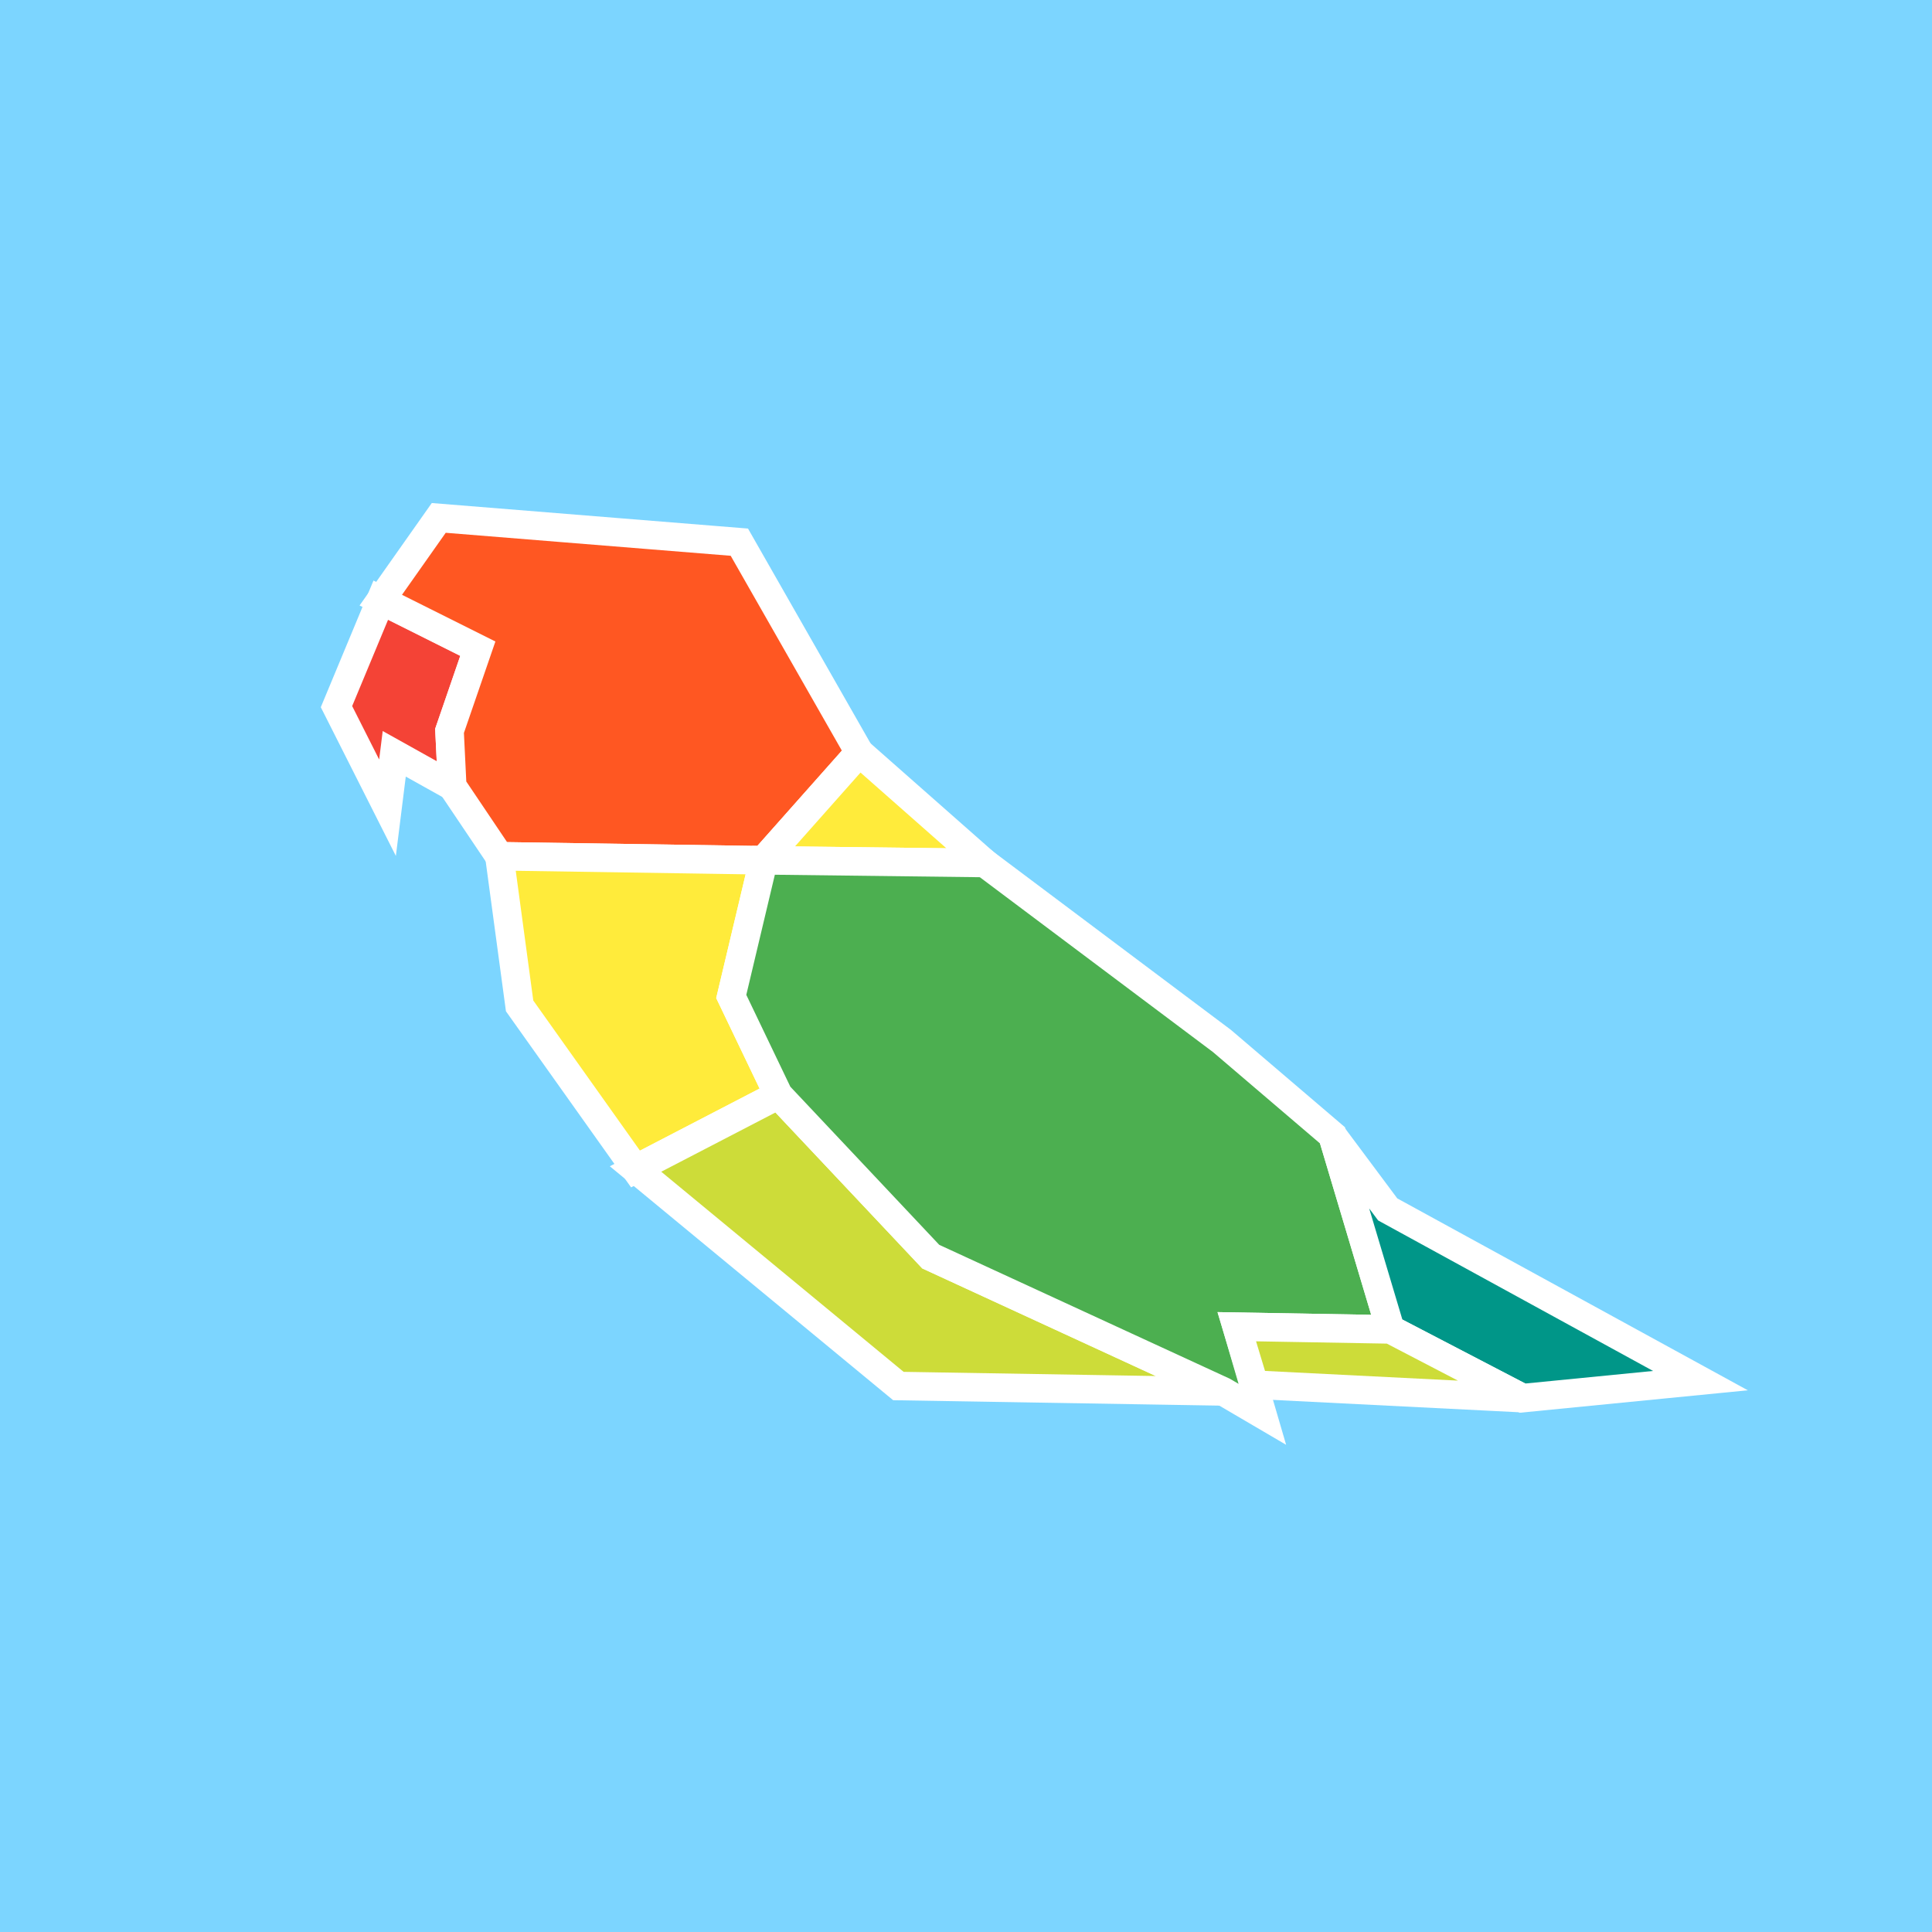
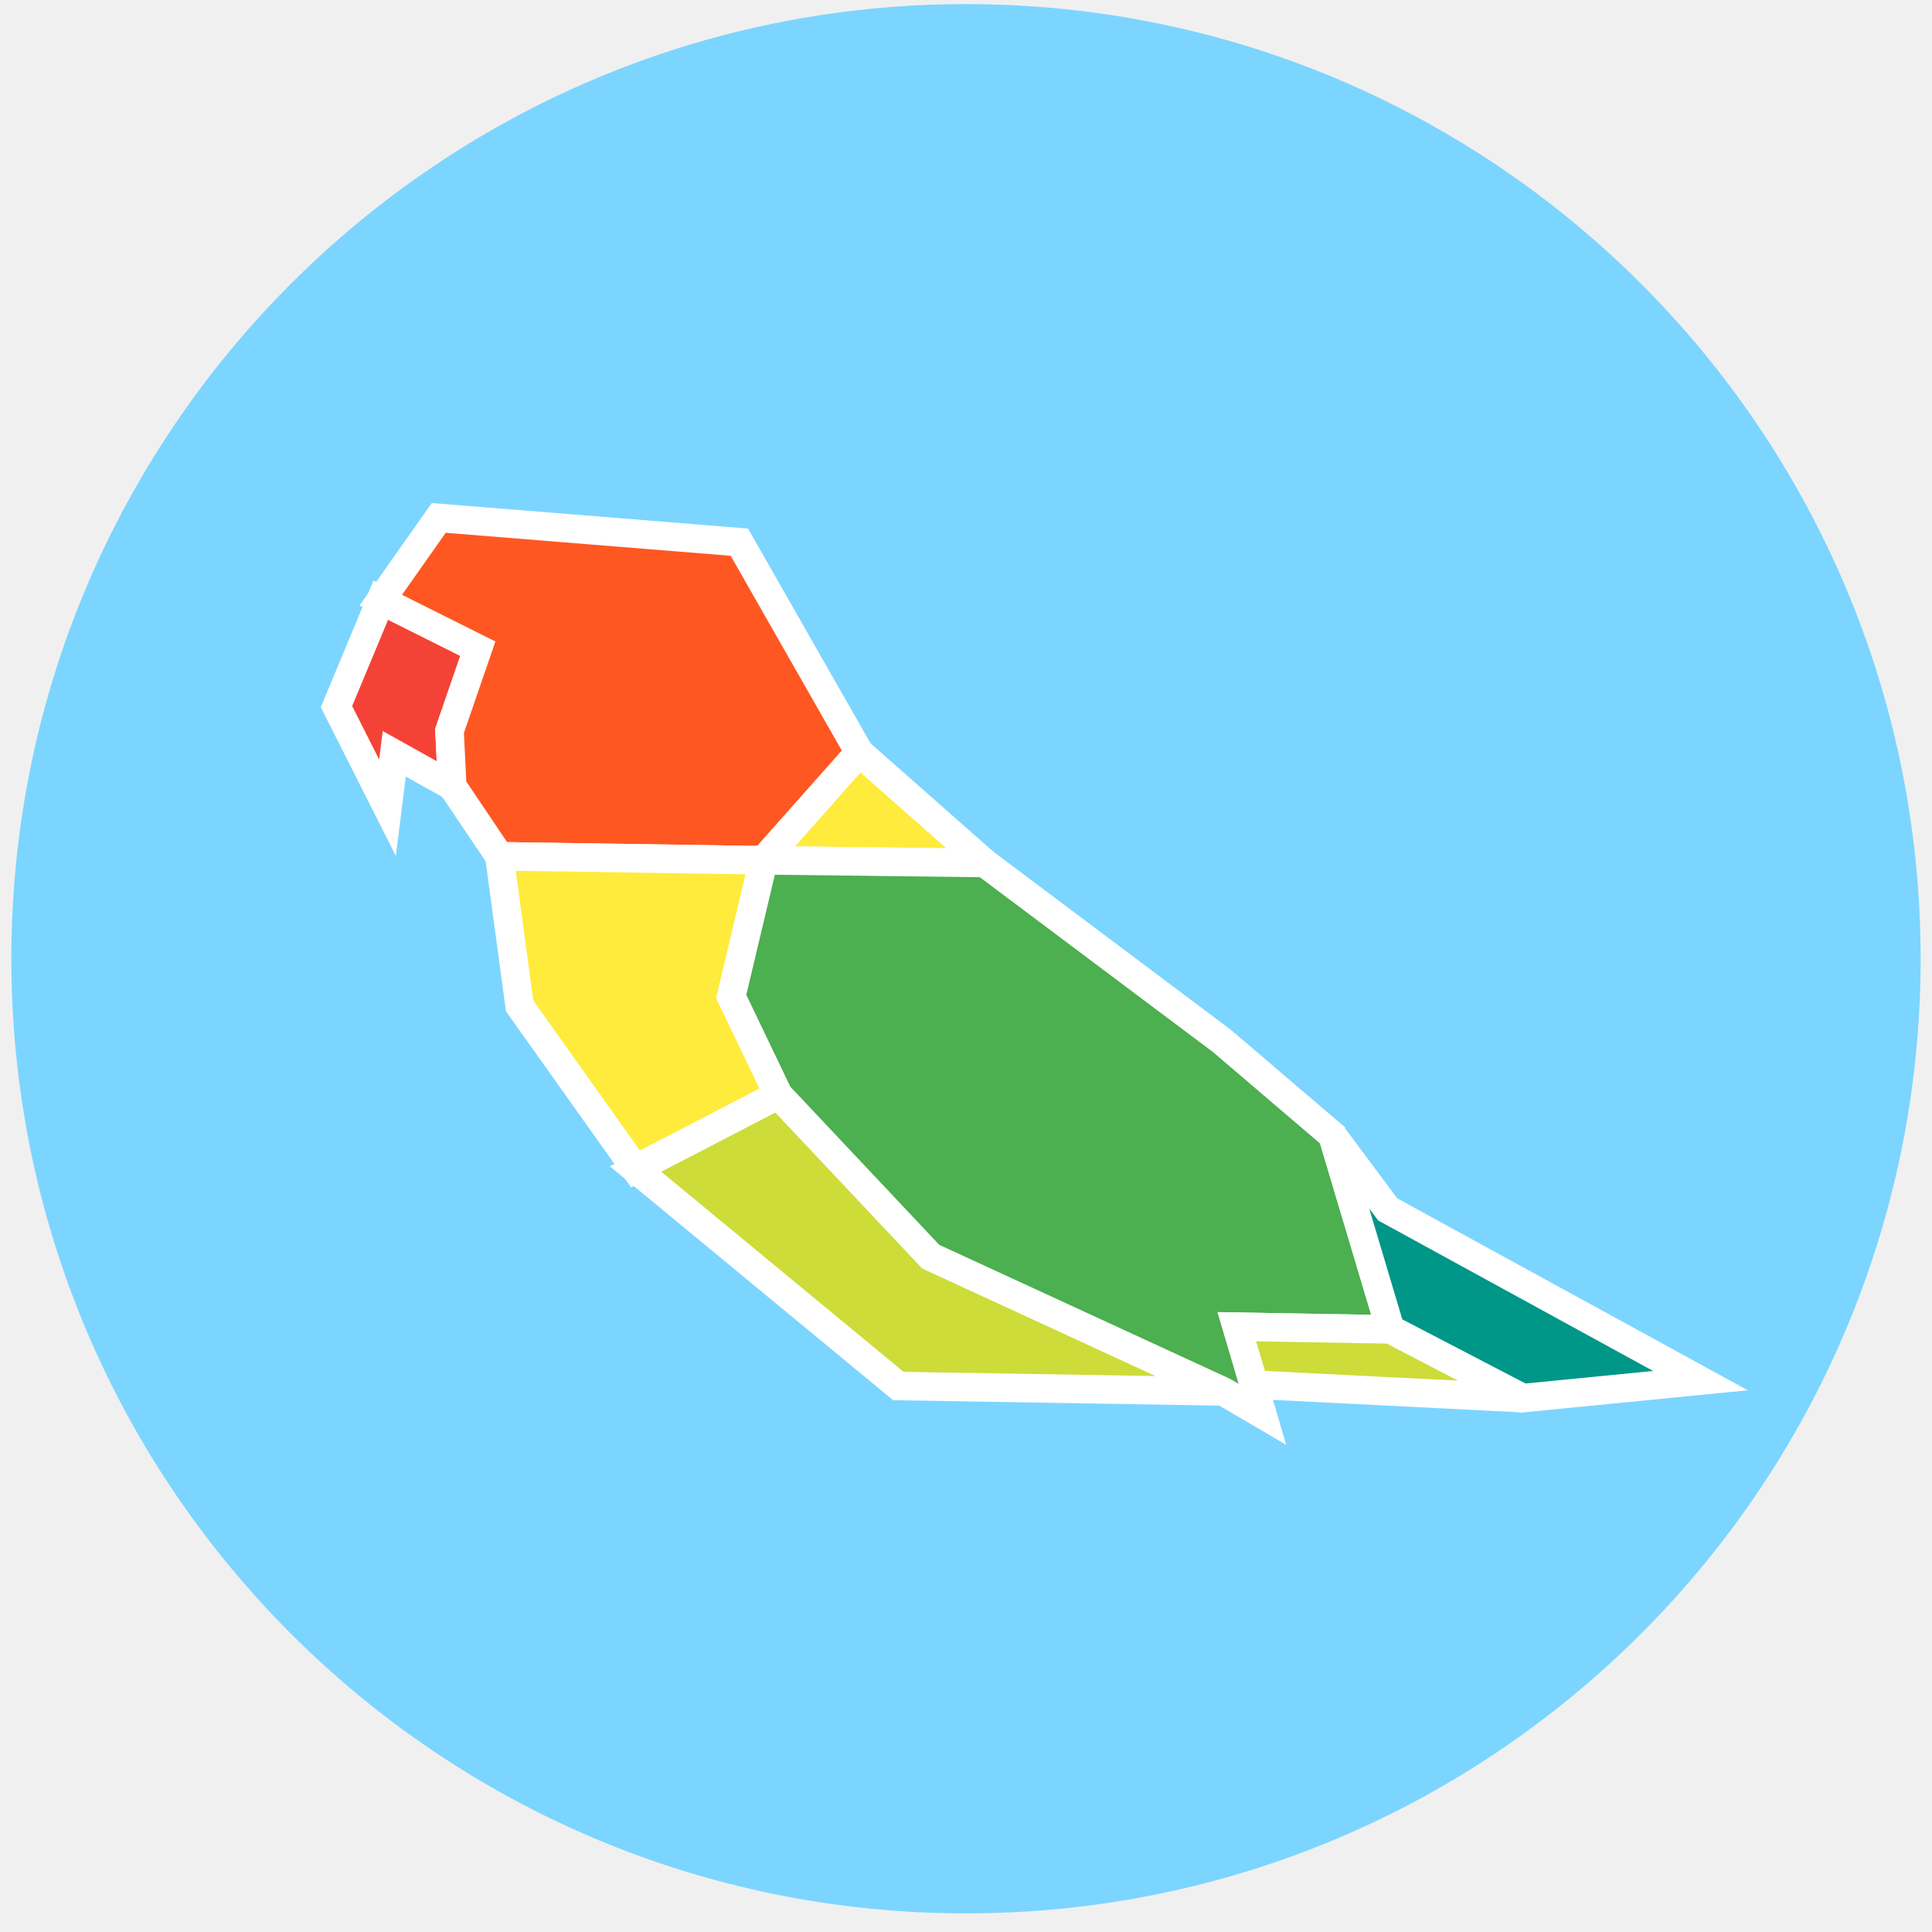
<svg xmlns="http://www.w3.org/2000/svg" width="135.435mm" height="135.435mm" viewBox="0 0 135.435 135.435" version="1.1" id="svg1000">
  <defs id="defs994" />
  <g id="layer1" transform="translate(-23.95606,-54.48836)" style="opacity:1">
-     <path style="opacity:1;fill:#7cd5ff;fill-opacity:1;stroke:#000000;stroke-width:0;stroke-linejoin:bevel;stroke-miterlimit:4.2;stroke-dasharray:none;stroke-opacity:1;paint-order:normal" id="path1595" d="m 159.391,189.923 -135.435,0 0,-135.435 135.435,0 z" />
+     <circle style="fill:#7cd5ff;fill-opacity:1;stroke:none;stroke-width:2.105;stroke-linejoin:bevel" id="path846" cx="91.673" cy="121.697" r="66.921" />
    <path style="fill:#f44336;fill-opacity:1;stroke:#ffffff;stroke-width:2;stroke-linecap:butt;stroke-linejoin:miter;stroke-miterlimit:4;stroke-dasharray:none;stroke-opacity:1" d="m 50.649,96.559 -3.105,7.465 3.577,7.087 0.472,-3.78 4.063,2.268 -0.189,-3.874 1.984,-5.764 z" id="path1556" />
    <path style="fill:#ff5722;fill-opacity:1;stroke:#ffffff;stroke-width:2;stroke-linecap:butt;stroke-linejoin:miter;stroke-miterlimit:4;stroke-dasharray:none;stroke-opacity:1" d="m 50.649,96.559 6.804,3.402 -1.984,5.764 0.189,3.874 3.307,4.914 18.521,0.283 6.709,-7.56 -8.41,-14.741 -21.072,-1.701 z" id="path1558" />
    <path style="fill:#ffeb3b;fill-opacity:1;stroke:#ffffff;stroke-width:2;stroke-linecap:butt;stroke-linejoin:miter;stroke-miterlimit:4;stroke-dasharray:none;stroke-opacity:1" d="m 58.964,114.513 1.417,10.489 8.126,11.434 10.016,-5.197 -3.307,-6.898 2.268,-9.544 15.497,0.189 -8.788,-7.749 -6.709,7.56 z" id="path1560" />
    <path style="fill:#cddc39;fill-opacity:1;stroke:#ffffff;stroke-width:2;stroke-linecap:butt;stroke-linejoin:miter;stroke-miterlimit:4;stroke-dasharray:none;stroke-opacity:1" d="m 68.508,136.436 18.426,15.214 v 0 l 22.773,0.378 v 0 l -20.505,-9.449 -10.678,-11.339 z" id="path1562" />
    <path style="fill:#4caf50;fill-opacity:1;stroke:#ffffff;stroke-width:2;stroke-linecap:butt;stroke-linejoin:miter;stroke-miterlimit:4;stroke-dasharray:none;stroke-opacity:1" d="m 92.982,114.986 16.631,12.473 7.749,6.615 4.063,13.607 -10.772,-0.189 1.795,6.142 -2.74,-1.606 -20.505,-9.449 -10.678,-11.339 -3.307,-6.898 2.268,-9.544 z" id="path1564" />
    <path style="fill:#009688;fill-opacity:1;stroke:#ffffff;stroke-width:2;stroke-linecap:butt;stroke-linejoin:miter;stroke-miterlimit:4;stroke-dasharray:none;stroke-opacity:1" d="m 117.362,134.073 3.874,5.197 21.923,12.001 -12.473,1.228 -9.26,-4.819 z" id="path1566" />
    <path style="fill:#cddc39;fill-opacity:1;stroke:#ffffff;stroke-width:2;stroke-linecap:butt;stroke-linejoin:miter;stroke-miterlimit:4;stroke-dasharray:none;stroke-opacity:1" d="m 110.653,147.492 10.772,0.189 9.26,4.819 -18.804,-0.945 z" id="path1568" />
  </g>
</svg>
